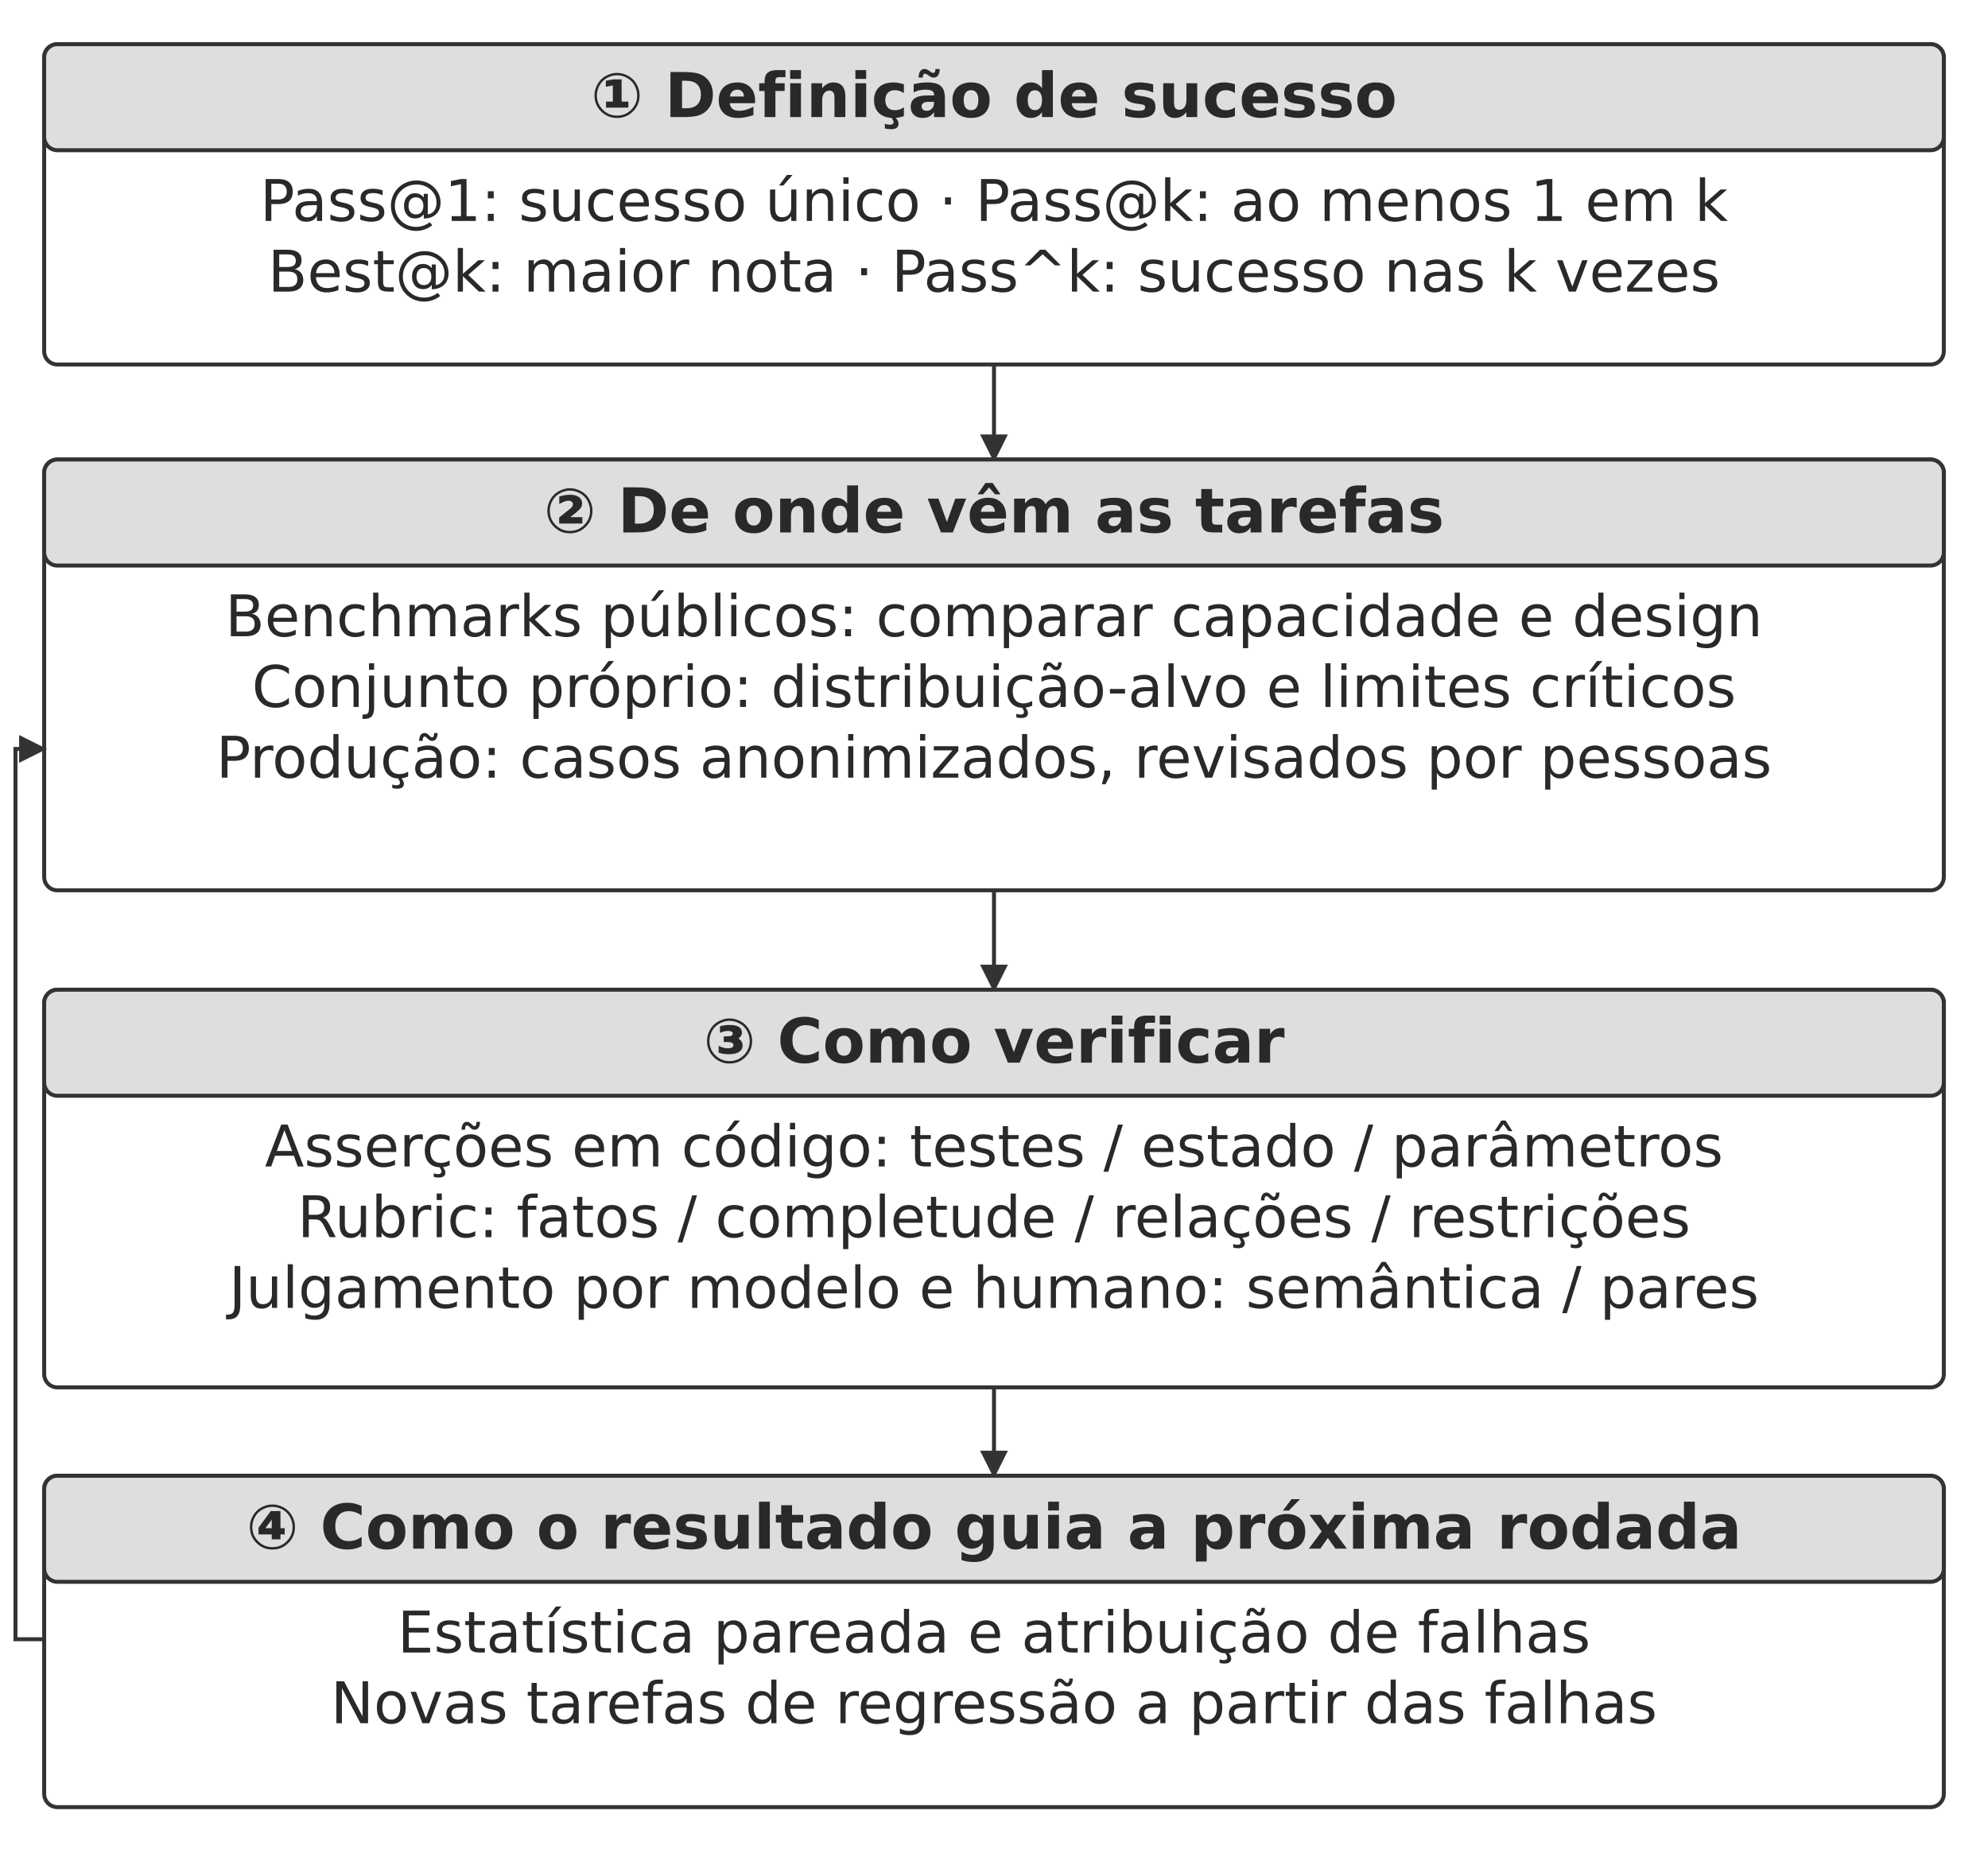
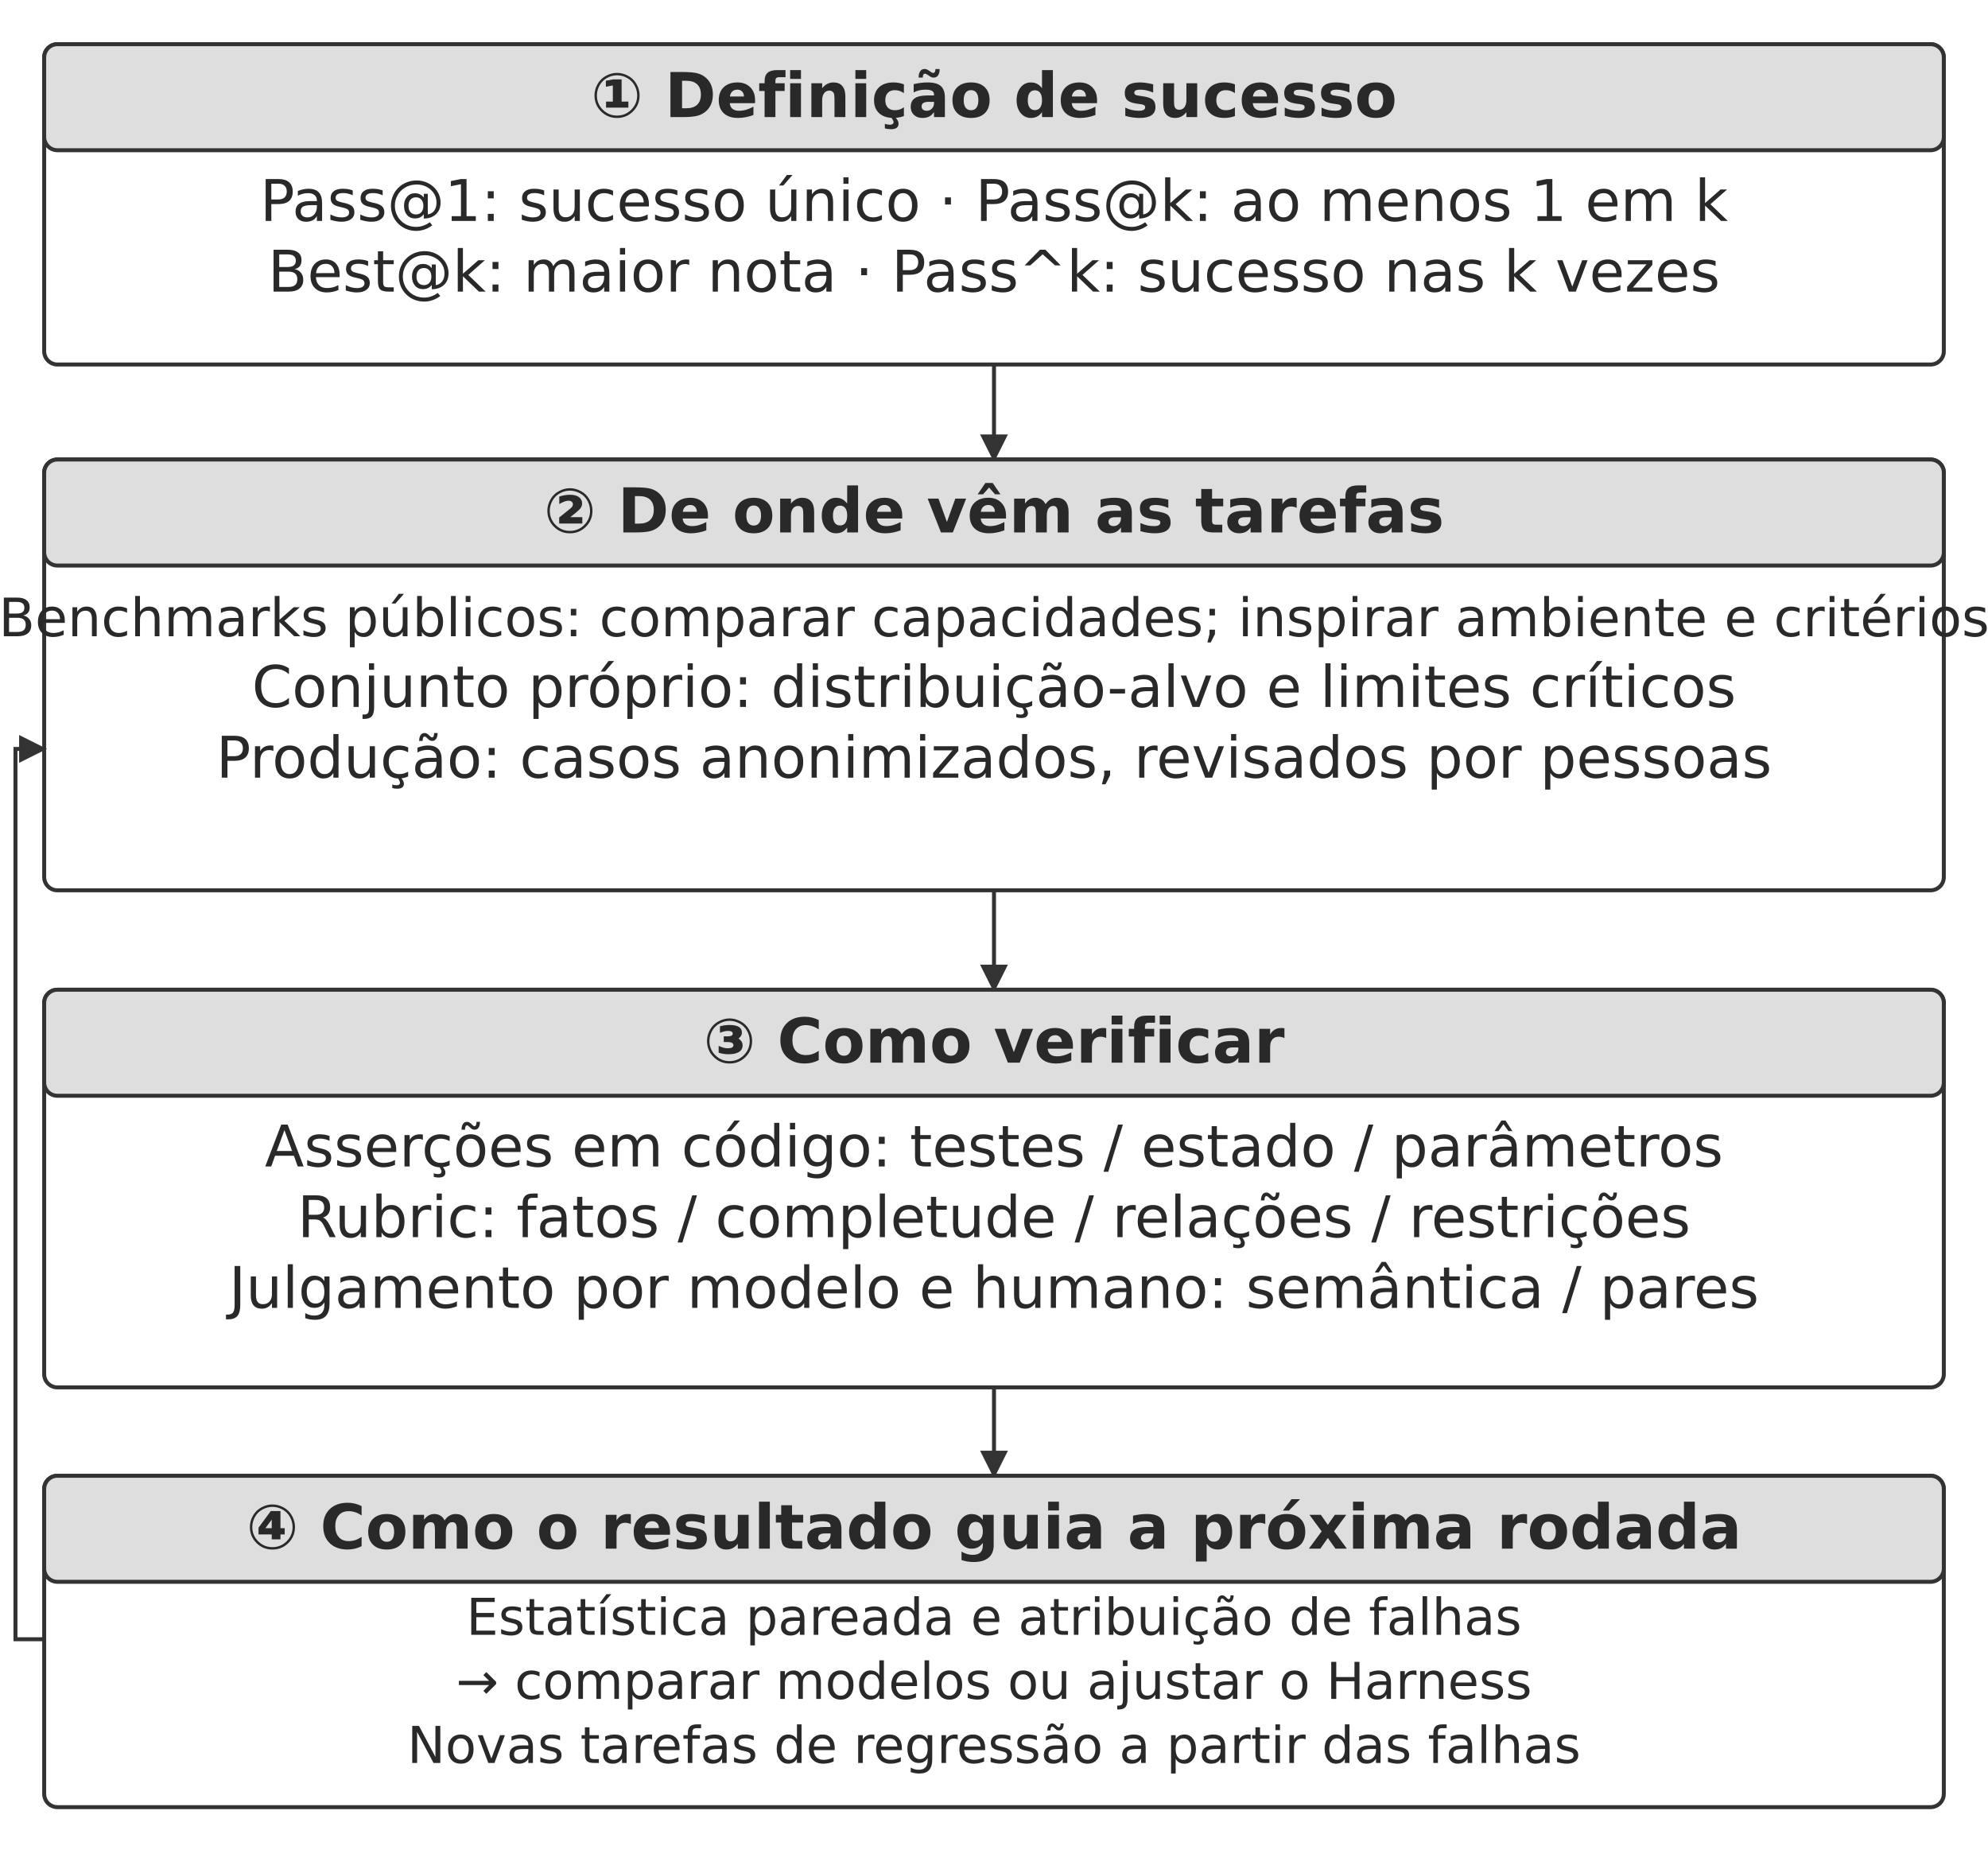
<svg xmlns="http://www.w3.org/2000/svg" width="106.000mm" height="99.640mm" viewBox="0 0 900 846" role="img" aria-labelledby="title desc">
  <defs>
    <marker id="arrow" viewBox="0 0 10 10" refX="9" refY="5" markerWidth="7" markerHeight="7" orient="auto-start-reverse">
      <path d="M0 0 L10 5 L0 10 Z" fill="#333333" />
    </marker>
  </defs>
  <rect width="900" height="846" fill="#ffffff" y="0" />
  <rect x="20" y="20" width="860" height="145" rx="6" fill="#ffffff" stroke="#333333" stroke-width="1.8" />
  <rect x="20" y="20" width="860" height="48" rx="6" fill="#dedede" stroke="#333333" stroke-width="1.8" />
  <text x="450" y="53" text-anchor="middle" font-family="&quot;DejaVu Sans&quot;, Arial, &quot;Helvetica Neue&quot;, sans-serif" font-size="28.0" font-weight="700" fill="#292929">① Definição de sucesso</text>
  <text x="450" y="100" text-anchor="middle" font-family="&quot;DejaVu Sans&quot;, Arial, &quot;Helvetica Neue&quot;, sans-serif" font-size="26.0" font-weight="400" fill="#292929">Pass@1: sucesso único · Pass@k: ao menos 1 em k</text>
  <text x="450" y="132" text-anchor="middle" font-family="&quot;DejaVu Sans&quot;, Arial, &quot;Helvetica Neue&quot;, sans-serif" font-size="26.0" font-weight="400" fill="#292929">Best@k: maior nota · Pass^k: sucesso nas k vezes</text>
  <path d="M450 165 L450 208" fill="none" stroke="#333333" stroke-width="1.8" marker-end="url(#arrow)" />
  <rect x="20" y="208" width="860" height="195" rx="6" fill="#ffffff" stroke="#333333" stroke-width="1.8" />
  <rect x="20" y="208" width="860" height="48" rx="6" fill="#dedede" stroke="#333333" stroke-width="1.8" />
  <text x="450" y="241" text-anchor="middle" font-family="&quot;DejaVu Sans&quot;, Arial, &quot;Helvetica Neue&quot;, sans-serif" font-size="28.0" font-weight="700" fill="#292929">② De onde vêm as tarefas</text>
-   <text x="450" y="288" text-anchor="middle" font-family="&quot;DejaVu Sans&quot;, Arial, &quot;Helvetica Neue&quot;, sans-serif" font-size="26.0" font-weight="400" fill="#292929">Benchmarks públicos: comparar capacidade e design</text>
+   <text x="450" y="288" text-anchor="middle" font-family="&quot;DejaVu Sans&quot;, Arial, &quot;Helvetica Neue&quot;, sans-serif" font-size="24" font-weight="400" fill="#292929">Benchmarks públicos: comparar capacidades; inspirar ambiente e critérios</text>
  <text x="450" y="320" text-anchor="middle" font-family="&quot;DejaVu Sans&quot;, Arial, &quot;Helvetica Neue&quot;, sans-serif" font-size="26.0" font-weight="400" fill="#292929">Conjunto próprio: distribuição-alvo e limites críticos</text>
  <text x="450" y="352" text-anchor="middle" font-family="&quot;DejaVu Sans&quot;, Arial, &quot;Helvetica Neue&quot;, sans-serif" font-size="26.0" font-weight="400" fill="#292929">Produção: casos anonimizados, revisados por pessoas</text>
  <path d="M450 403 L450 448" fill="none" stroke="#333333" stroke-width="1.8" marker-end="url(#arrow)" />
  <rect x="20" y="448" width="860" height="180" rx="6" fill="#ffffff" stroke="#333333" stroke-width="1.8" />
  <rect x="20" y="448" width="860" height="48" rx="6" fill="#dedede" stroke="#333333" stroke-width="1.8" />
  <text x="450" y="481" text-anchor="middle" font-family="&quot;DejaVu Sans&quot;, Arial, &quot;Helvetica Neue&quot;, sans-serif" font-size="28.0" font-weight="700" fill="#292929">③ Como verificar</text>
  <text x="450" y="528" text-anchor="middle" font-family="&quot;DejaVu Sans&quot;, Arial, &quot;Helvetica Neue&quot;, sans-serif" font-size="26.0" font-weight="400" fill="#292929">Asserções em código: testes / estado / parâmetros</text>
  <text x="450" y="560" text-anchor="middle" font-family="&quot;DejaVu Sans&quot;, Arial, &quot;Helvetica Neue&quot;, sans-serif" font-size="26.0" font-weight="400" fill="#292929">Rubric: fatos / completude / relações / restrições</text>
  <text x="450" y="592" text-anchor="middle" font-family="&quot;DejaVu Sans&quot;, Arial, &quot;Helvetica Neue&quot;, sans-serif" font-size="26.0" font-weight="400" fill="#292929">Julgamento por modelo e humano: semântica / pares</text>
  <path d="M450 628 L450 668" fill="none" stroke="#333333" stroke-width="1.8" marker-end="url(#arrow)" />
  <rect x="20" y="668" width="860" height="150" rx="6" fill="#ffffff" stroke="#333333" stroke-width="1.8" />
  <rect x="20" y="668" width="860" height="48" rx="6" fill="#dedede" stroke="#333333" stroke-width="1.8" />
  <text x="450" y="701" text-anchor="middle" font-family="&quot;DejaVu Sans&quot;, Arial, &quot;Helvetica Neue&quot;, sans-serif" font-size="28.0" font-weight="700" fill="#292929">④ Como o resultado guia a próxima rodada</text>
-   <text x="450" y="748" text-anchor="middle" font-family="&quot;DejaVu Sans&quot;, Arial, &quot;Helvetica Neue&quot;, sans-serif" font-size="26.0" font-weight="400" fill="#292929">Estatística pareada e atribuição de falhas</text>
-   <text x="450" y="780" text-anchor="middle" font-family="&quot;DejaVu Sans&quot;, Arial, &quot;Helvetica Neue&quot;, sans-serif" font-size="26.0" font-weight="400" fill="#292929">Novas tarefas de regressão a partir das falhas</text>
+   <text x="450" y="740" text-anchor="middle" font-family="&quot;DejaVu Sans&quot;, Arial, &quot;Helvetica Neue&quot;, sans-serif" font-size="23" font-weight="400" fill="#292929">Estatística pareada e atribuição de falhas</text>
+   <text x="450" y="769" text-anchor="middle" font-family="&quot;DejaVu Sans&quot;, Arial, &quot;Helvetica Neue&quot;, sans-serif" font-size="23" font-weight="400" fill="#292929">→ comparar modelos ou ajustar o Harness</text>
+   <text x="450" y="798" text-anchor="middle" font-family="&quot;DejaVu Sans&quot;, Arial, &quot;Helvetica Neue&quot;, sans-serif" font-size="23" font-weight="400" fill="#292929">Novas tarefas de regressão a partir das falhas</text>
  <path d="M20 742 L7 742 L7 339 L20 339" fill="none" stroke="#333333" stroke-width="1.8" marker-end="url(#arrow)" />
  <defs />
</svg>
